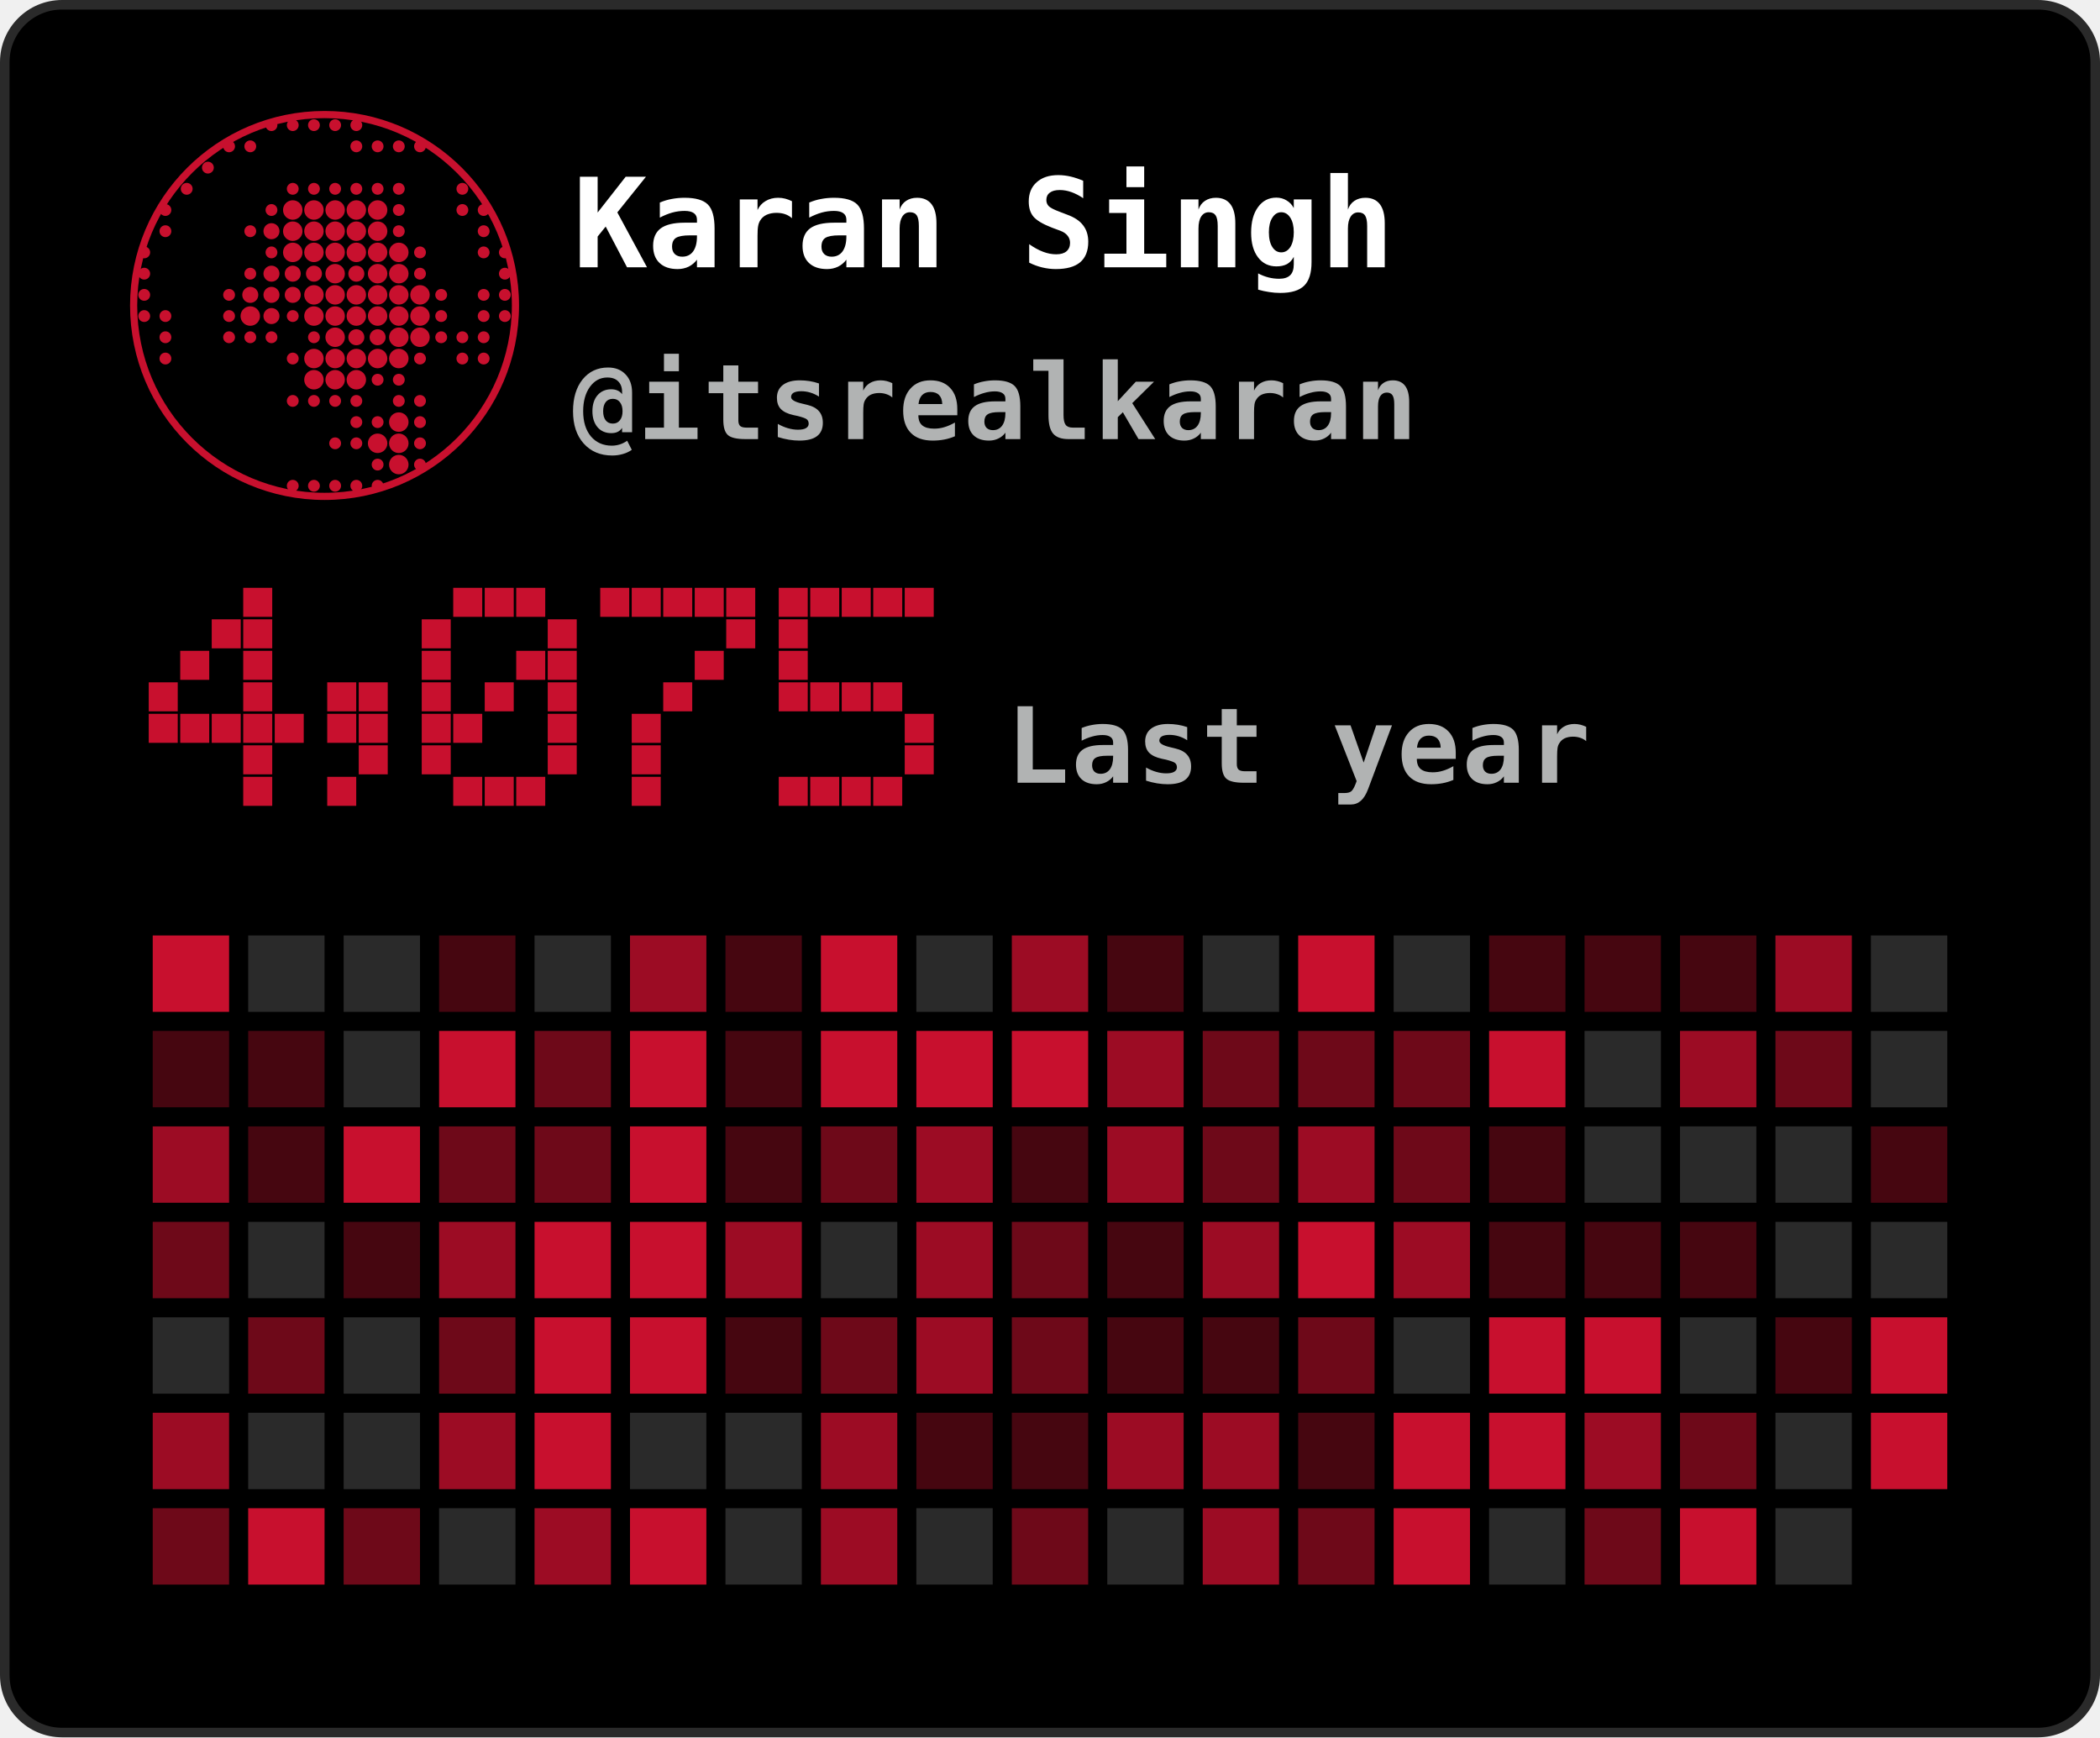
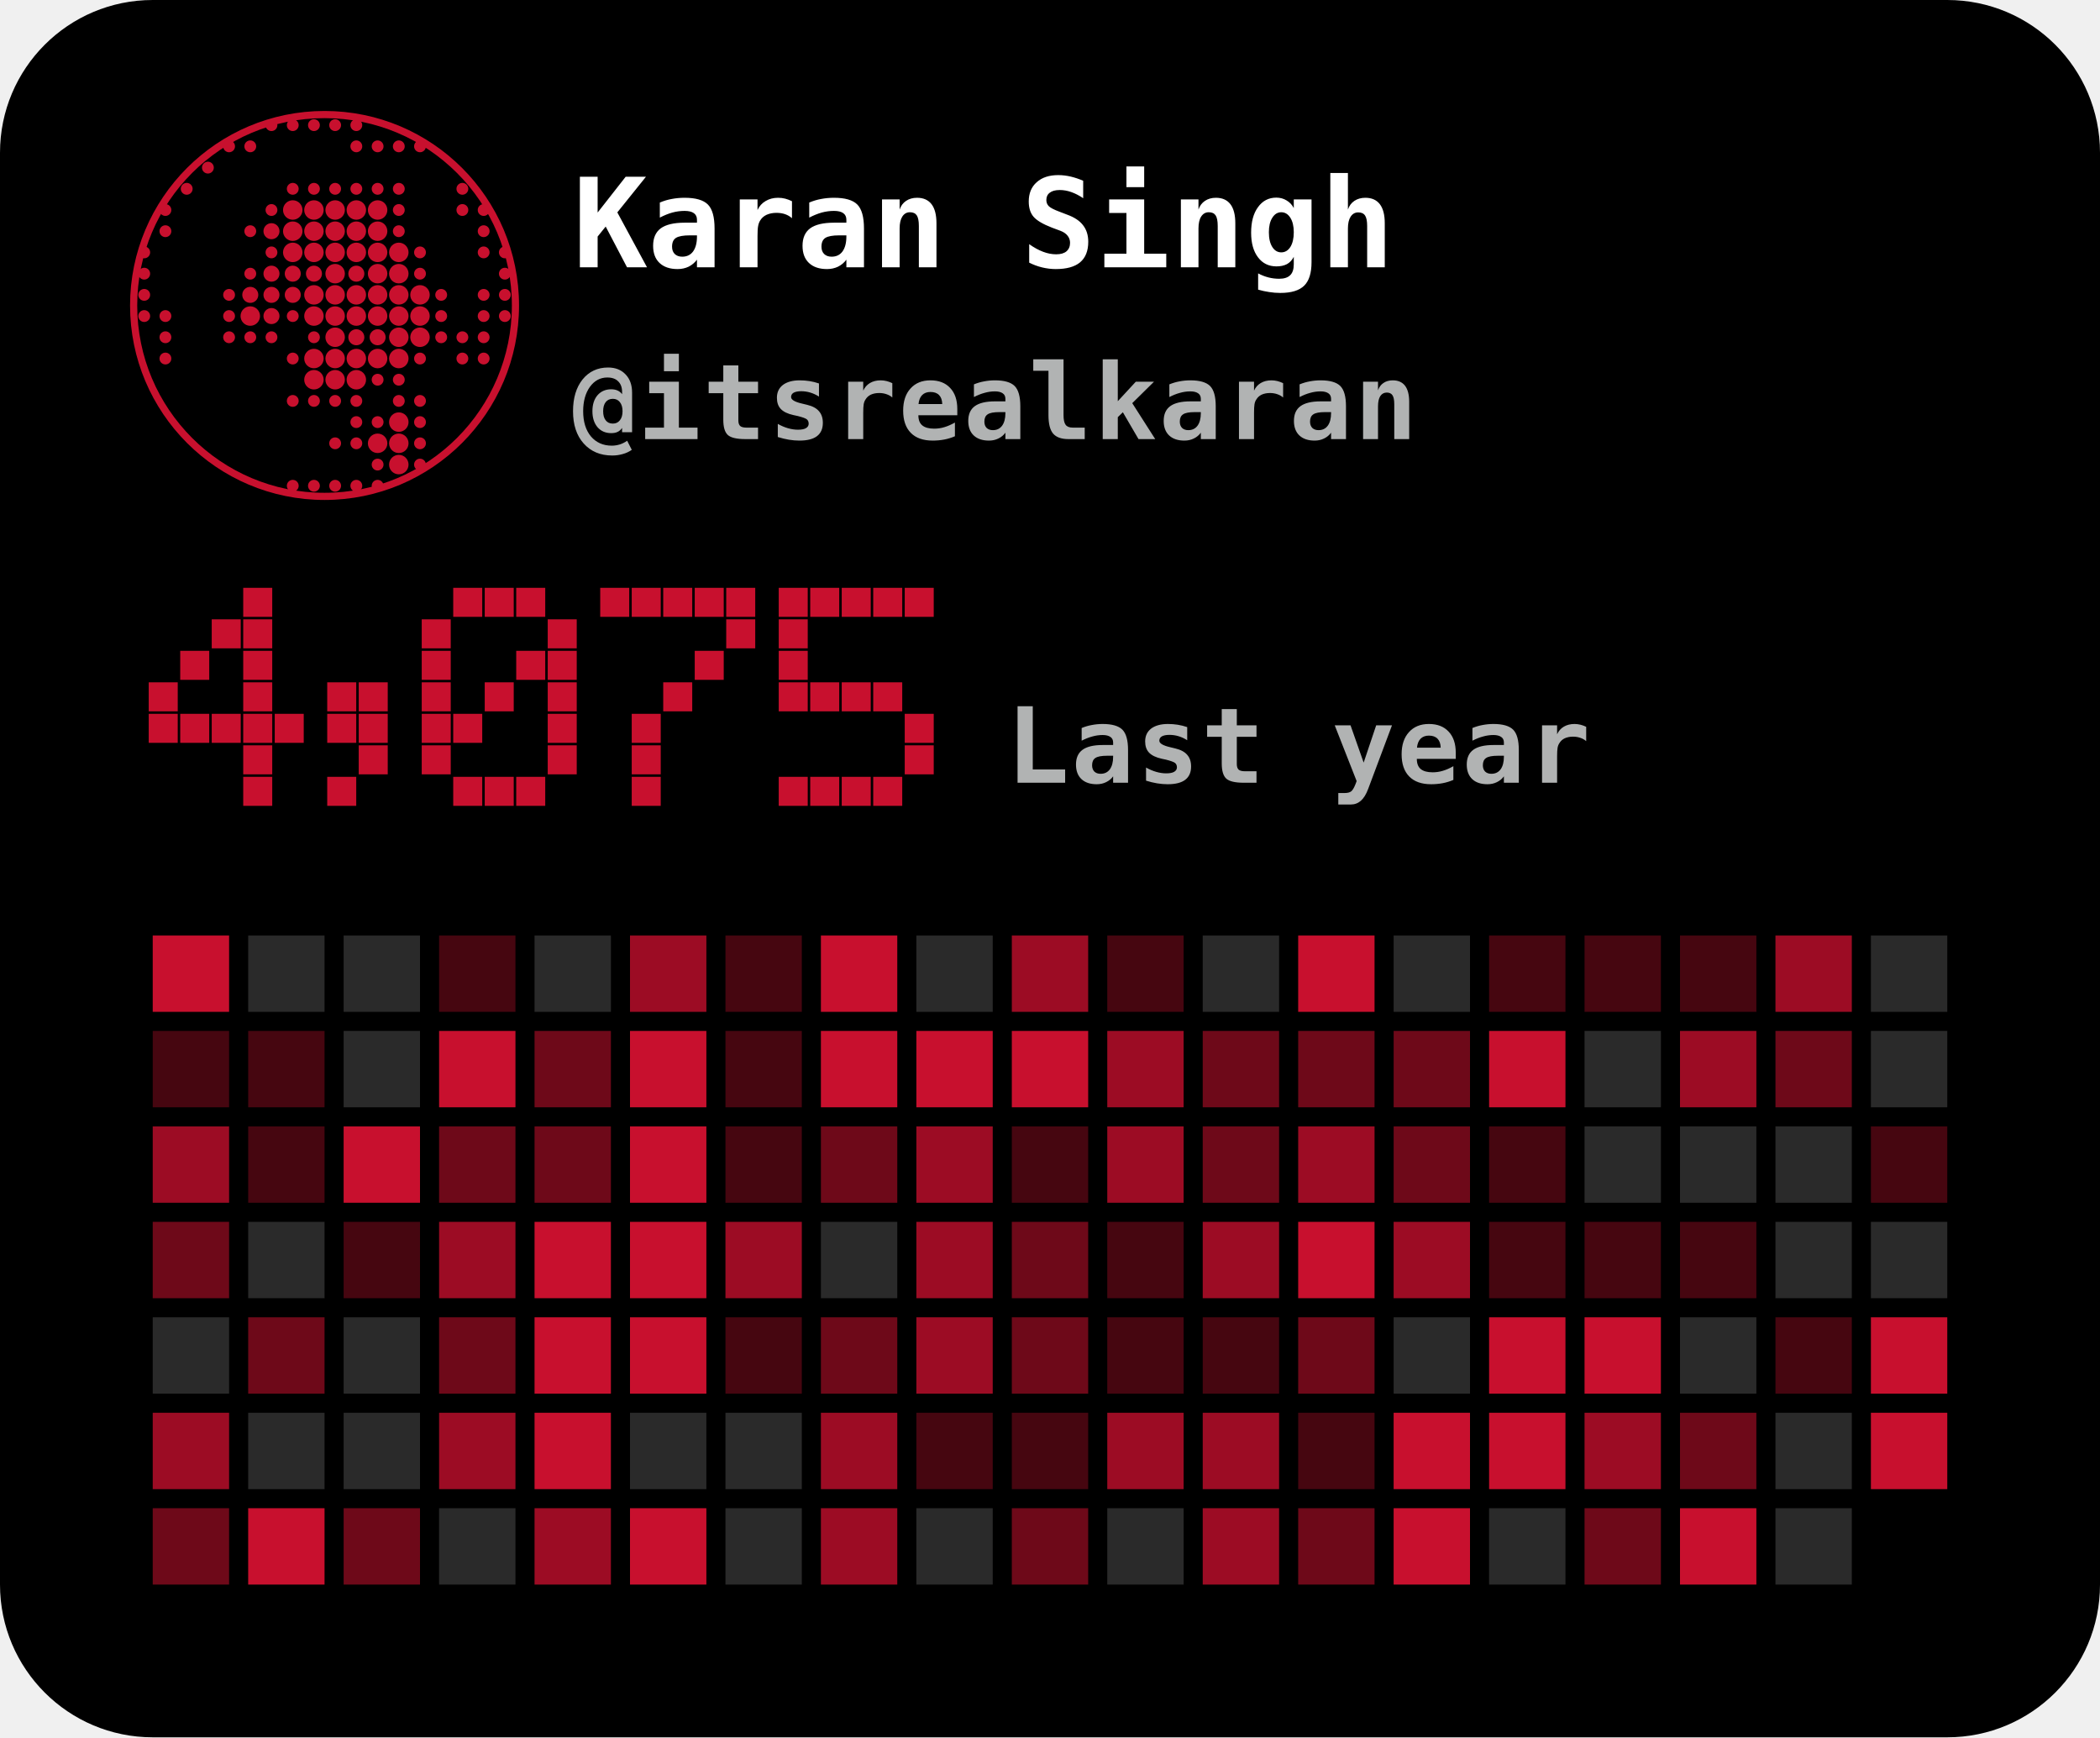
<svg xmlns="http://www.w3.org/2000/svg" width="220" height="182" viewBox="0 0 220 182" role="img">
-   <rect x="0.5" y="0.5" width="219" height="181" rx="6" fill="#000000" stroke="#2A2A2A" stroke-width="1" />
+   <rect width="220" height="182" rx="16" fill="#000000" />
  <rect x="14" y="14" width="0" height="0" fill="#C8102E" />
  <clipPath id="pfp">
    <circle cx="34.00" cy="32.00" r="20.00" />
  </clipPath>
  <g clip-path="url(#pfp)">
    <circle cx="21.78" cy="13.11" r="0.62" fill="#C8102E" />
    <circle cx="26.22" cy="13.11" r="0.62" fill="#C8102E" />
    <circle cx="28.44" cy="13.11" r="0.62" fill="#C8102E" />
    <circle cx="30.67" cy="13.11" r="0.62" fill="#C8102E" />
    <circle cx="32.89" cy="13.11" r="0.62" fill="#C8102E" />
    <circle cx="35.11" cy="13.11" r="0.62" fill="#C8102E" />
    <circle cx="37.33" cy="13.11" r="0.62" fill="#C8102E" />
    <circle cx="19.56" cy="15.33" r="0.62" fill="#C8102E" />
    <circle cx="21.78" cy="15.33" r="0.84" fill="#C8102E" />
    <circle cx="24.00" cy="15.33" r="0.62" fill="#C8102E" />
    <circle cx="26.22" cy="15.33" r="0.62" fill="#C8102E" />
    <circle cx="37.33" cy="15.33" r="0.62" fill="#C8102E" />
    <circle cx="39.56" cy="15.33" r="0.62" fill="#C8102E" />
    <circle cx="41.78" cy="15.33" r="0.62" fill="#C8102E" />
    <circle cx="44.00" cy="15.33" r="0.62" fill="#C8102E" />
    <circle cx="19.56" cy="17.56" r="0.62" fill="#C8102E" />
    <circle cx="21.78" cy="17.56" r="0.62" fill="#C8102E" />
    <circle cx="17.33" cy="19.78" r="0.62" fill="#C8102E" />
    <circle cx="19.56" cy="19.78" r="0.62" fill="#C8102E" />
    <circle cx="30.67" cy="19.78" r="0.62" fill="#C8102E" />
    <circle cx="32.89" cy="19.78" r="0.62" fill="#C8102E" />
    <circle cx="35.11" cy="19.78" r="0.62" fill="#C8102E" />
    <circle cx="37.33" cy="19.78" r="0.62" fill="#C8102E" />
    <circle cx="39.56" cy="19.78" r="0.62" fill="#C8102E" />
    <circle cx="41.78" cy="19.78" r="0.62" fill="#C8102E" />
    <circle cx="48.44" cy="19.78" r="0.62" fill="#C8102E" />
    <circle cx="17.33" cy="22.00" r="0.62" fill="#C8102E" />
    <circle cx="28.44" cy="22.00" r="0.62" fill="#C8102E" />
    <circle cx="30.67" cy="22.00" r="1.02" fill="#C8102E" />
    <circle cx="32.89" cy="22.00" r="1.02" fill="#C8102E" />
    <circle cx="35.11" cy="22.00" r="1.02" fill="#C8102E" />
    <circle cx="37.33" cy="22.00" r="1.02" fill="#C8102E" />
    <circle cx="39.56" cy="22.00" r="1.02" fill="#C8102E" />
    <circle cx="41.78" cy="22.00" r="0.62" fill="#C8102E" />
    <circle cx="48.44" cy="22.00" r="0.62" fill="#C8102E" />
    <circle cx="50.67" cy="22.00" r="0.62" fill="#C8102E" />
    <circle cx="15.11" cy="24.22" r="0.62" fill="#C8102E" />
    <circle cx="17.33" cy="24.22" r="0.62" fill="#C8102E" />
    <circle cx="26.22" cy="24.22" r="0.62" fill="#C8102E" />
    <circle cx="28.44" cy="24.22" r="0.84" fill="#C8102E" />
    <circle cx="30.67" cy="24.22" r="1.02" fill="#C8102E" />
    <circle cx="32.89" cy="24.22" r="1.02" fill="#C8102E" />
    <circle cx="35.11" cy="24.22" r="1.02" fill="#C8102E" />
    <circle cx="37.33" cy="24.22" r="1.02" fill="#C8102E" />
    <circle cx="39.56" cy="24.22" r="1.02" fill="#C8102E" />
    <circle cx="41.78" cy="24.22" r="0.62" fill="#C8102E" />
    <circle cx="50.67" cy="24.22" r="0.62" fill="#C8102E" />
    <circle cx="15.11" cy="26.44" r="0.62" fill="#C8102E" />
    <circle cx="28.44" cy="26.44" r="0.62" fill="#C8102E" />
    <circle cx="30.67" cy="26.44" r="1.02" fill="#C8102E" />
    <circle cx="32.89" cy="26.44" r="1.02" fill="#C8102E" />
    <circle cx="35.11" cy="26.44" r="1.02" fill="#C8102E" />
    <circle cx="37.33" cy="26.44" r="1.02" fill="#C8102E" />
    <circle cx="39.56" cy="26.44" r="1.02" fill="#C8102E" />
    <circle cx="41.78" cy="26.44" r="1.02" fill="#C8102E" />
    <circle cx="44.00" cy="26.44" r="0.62" fill="#C8102E" />
    <circle cx="50.67" cy="26.44" r="0.62" fill="#C8102E" />
    <circle cx="52.89" cy="26.44" r="0.62" fill="#C8102E" />
    <circle cx="15.11" cy="28.67" r="0.62" fill="#C8102E" />
    <circle cx="26.22" cy="28.67" r="0.62" fill="#C8102E" />
    <circle cx="28.44" cy="28.67" r="0.84" fill="#C8102E" />
    <circle cx="30.67" cy="28.67" r="0.84" fill="#C8102E" />
    <circle cx="32.89" cy="28.67" r="0.84" fill="#C8102E" />
    <circle cx="35.11" cy="28.67" r="1.02" fill="#C8102E" />
    <circle cx="37.33" cy="28.67" r="0.84" fill="#C8102E" />
    <circle cx="39.56" cy="28.67" r="1.02" fill="#C8102E" />
    <circle cx="41.78" cy="28.67" r="1.02" fill="#C8102E" />
    <circle cx="44.00" cy="28.67" r="0.62" fill="#C8102E" />
    <circle cx="52.89" cy="28.67" r="0.62" fill="#C8102E" />
    <circle cx="15.11" cy="30.89" r="0.62" fill="#C8102E" />
    <circle cx="24.00" cy="30.89" r="0.62" fill="#C8102E" />
    <circle cx="26.22" cy="30.89" r="0.84" fill="#C8102E" />
    <circle cx="28.44" cy="30.89" r="0.84" fill="#C8102E" />
    <circle cx="30.67" cy="30.89" r="0.84" fill="#C8102E" />
    <circle cx="32.89" cy="30.89" r="1.02" fill="#C8102E" />
    <circle cx="35.11" cy="30.89" r="1.02" fill="#C8102E" />
    <circle cx="37.33" cy="30.89" r="1.02" fill="#C8102E" />
    <circle cx="39.56" cy="30.89" r="1.02" fill="#C8102E" />
    <circle cx="41.78" cy="30.89" r="1.02" fill="#C8102E" />
    <circle cx="44.00" cy="30.89" r="1.02" fill="#C8102E" />
    <circle cx="46.22" cy="30.89" r="0.62" fill="#C8102E" />
    <circle cx="50.67" cy="30.89" r="0.62" fill="#C8102E" />
    <circle cx="52.89" cy="30.89" r="0.62" fill="#C8102E" />
    <circle cx="15.11" cy="33.11" r="0.62" fill="#C8102E" />
    <circle cx="17.33" cy="33.11" r="0.62" fill="#C8102E" />
    <circle cx="24.00" cy="33.11" r="0.62" fill="#C8102E" />
    <circle cx="26.22" cy="33.11" r="1.02" fill="#C8102E" />
    <circle cx="28.44" cy="33.11" r="0.84" fill="#C8102E" />
    <circle cx="30.67" cy="33.11" r="0.62" fill="#C8102E" />
    <circle cx="32.89" cy="33.11" r="1.02" fill="#C8102E" />
    <circle cx="35.11" cy="33.11" r="1.02" fill="#C8102E" />
    <circle cx="37.33" cy="33.11" r="1.02" fill="#C8102E" />
    <circle cx="39.56" cy="33.11" r="1.02" fill="#C8102E" />
    <circle cx="41.78" cy="33.11" r="1.02" fill="#C8102E" />
    <circle cx="44.00" cy="33.11" r="1.02" fill="#C8102E" />
    <circle cx="46.22" cy="33.11" r="0.62" fill="#C8102E" />
    <circle cx="50.67" cy="33.11" r="0.62" fill="#C8102E" />
    <circle cx="52.89" cy="33.11" r="0.62" fill="#C8102E" />
    <circle cx="17.33" cy="35.33" r="0.62" fill="#C8102E" />
    <circle cx="24.00" cy="35.33" r="0.62" fill="#C8102E" />
    <circle cx="26.22" cy="35.33" r="0.62" fill="#C8102E" />
    <circle cx="28.44" cy="35.33" r="0.62" fill="#C8102E" />
    <circle cx="32.89" cy="35.33" r="0.62" fill="#C8102E" />
    <circle cx="35.11" cy="35.33" r="1.02" fill="#C8102E" />
    <circle cx="37.33" cy="35.33" r="0.84" fill="#C8102E" />
    <circle cx="39.56" cy="35.33" r="0.84" fill="#C8102E" />
    <circle cx="41.78" cy="35.33" r="1.02" fill="#C8102E" />
    <circle cx="44.00" cy="35.33" r="1.02" fill="#C8102E" />
    <circle cx="46.22" cy="35.33" r="0.62" fill="#C8102E" />
    <circle cx="48.44" cy="35.33" r="0.62" fill="#C8102E" />
    <circle cx="50.67" cy="35.33" r="0.62" fill="#C8102E" />
    <circle cx="17.33" cy="37.56" r="0.62" fill="#C8102E" />
    <circle cx="30.67" cy="37.56" r="0.62" fill="#C8102E" />
    <circle cx="32.89" cy="37.56" r="1.02" fill="#C8102E" />
    <circle cx="35.11" cy="37.56" r="1.02" fill="#C8102E" />
    <circle cx="37.33" cy="37.56" r="1.02" fill="#C8102E" />
    <circle cx="39.56" cy="37.56" r="1.02" fill="#C8102E" />
    <circle cx="41.78" cy="37.56" r="1.02" fill="#C8102E" />
    <circle cx="44.00" cy="37.56" r="0.62" fill="#C8102E" />
    <circle cx="48.44" cy="37.56" r="0.62" fill="#C8102E" />
    <circle cx="50.67" cy="37.56" r="0.62" fill="#C8102E" />
    <circle cx="32.89" cy="39.78" r="1.02" fill="#C8102E" />
    <circle cx="35.11" cy="39.78" r="1.02" fill="#C8102E" />
    <circle cx="37.33" cy="39.78" r="1.02" fill="#C8102E" />
    <circle cx="39.56" cy="39.78" r="0.62" fill="#C8102E" />
    <circle cx="41.78" cy="39.78" r="0.62" fill="#C8102E" />
    <circle cx="30.67" cy="42.00" r="0.62" fill="#C8102E" />
    <circle cx="32.89" cy="42.00" r="0.62" fill="#C8102E" />
    <circle cx="35.11" cy="42.00" r="0.62" fill="#C8102E" />
    <circle cx="37.33" cy="42.00" r="0.62" fill="#C8102E" />
    <circle cx="41.78" cy="42.00" r="0.62" fill="#C8102E" />
    <circle cx="44.00" cy="42.00" r="0.62" fill="#C8102E" />
    <circle cx="37.33" cy="44.22" r="0.62" fill="#C8102E" />
    <circle cx="39.56" cy="44.22" r="0.62" fill="#C8102E" />
    <circle cx="41.78" cy="44.22" r="1.02" fill="#C8102E" />
    <circle cx="44.00" cy="44.22" r="0.62" fill="#C8102E" />
    <circle cx="35.11" cy="46.44" r="0.62" fill="#C8102E" />
    <circle cx="37.33" cy="46.44" r="0.62" fill="#C8102E" />
    <circle cx="39.56" cy="46.44" r="1.02" fill="#C8102E" />
    <circle cx="41.78" cy="46.44" r="1.02" fill="#C8102E" />
    <circle cx="44.00" cy="46.44" r="0.62" fill="#C8102E" />
    <circle cx="39.56" cy="48.67" r="0.62" fill="#C8102E" />
    <circle cx="41.78" cy="48.67" r="1.02" fill="#C8102E" />
    <circle cx="44.00" cy="48.67" r="0.62" fill="#C8102E" />
    <circle cx="30.67" cy="50.89" r="0.62" fill="#C8102E" />
    <circle cx="32.89" cy="50.89" r="0.62" fill="#C8102E" />
    <circle cx="35.11" cy="50.89" r="0.62" fill="#C8102E" />
    <circle cx="37.33" cy="50.89" r="0.62" fill="#C8102E" />
    <circle cx="39.56" cy="50.89" r="0.62" fill="#C8102E" />
    <circle cx="41.78" cy="50.89" r="0.62" fill="#C8102E" />
  </g>
  <circle cx="34.00" cy="32.00" r="20.00" fill="none" stroke="#C8102E" stroke-width="0.75" />
  <text x="60" y="28" fill="#FFFFFF" text-anchor="start" font-family="ui-monospace, Geist Mono, monospace" font-weight="700" font-size="13" letter-spacing="0" dominant-baseline="auto">Karan Singh</text>
  <text x="60" y="46" fill="#B1B3B3" text-anchor="start" font-family="ui-monospace, Geist Mono, monospace" font-weight="700" font-size="11" letter-spacing="0.2" dominant-baseline="auto">@itsrealkaran</text>
  <rect x="25.48" y="61.58" width="3.04" height="3.04" fill="#C8102E" />
  <rect x="22.18" y="64.88" width="3.04" height="3.04" fill="#C8102E" />
  <rect x="25.48" y="64.88" width="3.04" height="3.04" fill="#C8102E" />
  <rect x="18.88" y="68.18" width="3.04" height="3.04" fill="#C8102E" />
  <rect x="25.48" y="68.18" width="3.04" height="3.04" fill="#C8102E" />
  <rect x="15.58" y="71.48" width="3.04" height="3.04" fill="#C8102E" />
  <rect x="25.48" y="71.48" width="3.04" height="3.04" fill="#C8102E" />
  <rect x="15.58" y="74.78" width="3.04" height="3.04" fill="#C8102E" />
  <rect x="18.88" y="74.78" width="3.04" height="3.04" fill="#C8102E" />
  <rect x="22.18" y="74.78" width="3.04" height="3.04" fill="#C8102E" />
  <rect x="25.48" y="74.78" width="3.04" height="3.04" fill="#C8102E" />
  <rect x="28.78" y="74.78" width="3.04" height="3.04" fill="#C8102E" />
  <rect x="25.48" y="78.08" width="3.04" height="3.04" fill="#C8102E" />
  <rect x="25.48" y="81.38" width="3.04" height="3.04" fill="#C8102E" />
  <rect x="34.28" y="71.48" width="3.04" height="3.04" fill="#C8102E" />
  <rect x="37.58" y="71.48" width="3.04" height="3.04" fill="#C8102E" />
  <rect x="34.28" y="74.78" width="3.04" height="3.04" fill="#C8102E" />
  <rect x="37.58" y="74.78" width="3.04" height="3.04" fill="#C8102E" />
  <rect x="37.58" y="78.08" width="3.04" height="3.04" fill="#C8102E" />
  <rect x="34.28" y="81.38" width="3.04" height="3.04" fill="#C8102E" />
  <rect x="47.48" y="61.58" width="3.04" height="3.04" fill="#C8102E" />
  <rect x="50.78" y="61.58" width="3.04" height="3.04" fill="#C8102E" />
  <rect x="54.08" y="61.58" width="3.04" height="3.04" fill="#C8102E" />
  <rect x="44.18" y="64.88" width="3.04" height="3.04" fill="#C8102E" />
  <rect x="57.38" y="64.88" width="3.04" height="3.04" fill="#C8102E" />
  <rect x="44.18" y="68.18" width="3.04" height="3.04" fill="#C8102E" />
  <rect x="54.08" y="68.18" width="3.04" height="3.04" fill="#C8102E" />
  <rect x="57.38" y="68.18" width="3.04" height="3.04" fill="#C8102E" />
  <rect x="44.18" y="71.48" width="3.04" height="3.04" fill="#C8102E" />
  <rect x="50.78" y="71.48" width="3.04" height="3.04" fill="#C8102E" />
  <rect x="57.38" y="71.48" width="3.04" height="3.04" fill="#C8102E" />
  <rect x="44.18" y="74.78" width="3.04" height="3.04" fill="#C8102E" />
  <rect x="47.48" y="74.78" width="3.04" height="3.04" fill="#C8102E" />
  <rect x="57.38" y="74.78" width="3.04" height="3.04" fill="#C8102E" />
  <rect x="44.18" y="78.08" width="3.04" height="3.04" fill="#C8102E" />
  <rect x="57.38" y="78.08" width="3.04" height="3.04" fill="#C8102E" />
  <rect x="47.48" y="81.38" width="3.04" height="3.04" fill="#C8102E" />
  <rect x="50.78" y="81.38" width="3.04" height="3.04" fill="#C8102E" />
  <rect x="54.08" y="81.38" width="3.04" height="3.04" fill="#C8102E" />
  <rect x="62.88" y="61.58" width="3.04" height="3.04" fill="#C8102E" />
  <rect x="66.18" y="61.58" width="3.04" height="3.04" fill="#C8102E" />
  <rect x="69.48" y="61.58" width="3.04" height="3.04" fill="#C8102E" />
  <rect x="72.78" y="61.58" width="3.04" height="3.04" fill="#C8102E" />
  <rect x="76.08" y="61.58" width="3.04" height="3.04" fill="#C8102E" />
  <rect x="76.08" y="64.88" width="3.04" height="3.04" fill="#C8102E" />
  <rect x="72.78" y="68.18" width="3.04" height="3.04" fill="#C8102E" />
  <rect x="69.48" y="71.48" width="3.04" height="3.04" fill="#C8102E" />
  <rect x="66.18" y="74.78" width="3.04" height="3.04" fill="#C8102E" />
  <rect x="66.18" y="78.08" width="3.04" height="3.04" fill="#C8102E" />
  <rect x="66.18" y="81.38" width="3.04" height="3.04" fill="#C8102E" />
  <rect x="81.58" y="61.58" width="3.04" height="3.04" fill="#C8102E" />
  <rect x="84.88" y="61.58" width="3.04" height="3.04" fill="#C8102E" />
  <rect x="88.18" y="61.58" width="3.04" height="3.04" fill="#C8102E" />
  <rect x="91.48" y="61.58" width="3.04" height="3.04" fill="#C8102E" />
  <rect x="94.78" y="61.58" width="3.04" height="3.04" fill="#C8102E" />
  <rect x="81.58" y="64.88" width="3.04" height="3.04" fill="#C8102E" />
  <rect x="81.58" y="68.18" width="3.04" height="3.04" fill="#C8102E" />
  <rect x="81.58" y="71.48" width="3.04" height="3.04" fill="#C8102E" />
  <rect x="84.88" y="71.48" width="3.04" height="3.04" fill="#C8102E" />
  <rect x="88.18" y="71.48" width="3.04" height="3.04" fill="#C8102E" />
  <rect x="91.48" y="71.48" width="3.04" height="3.04" fill="#C8102E" />
  <rect x="94.78" y="74.78" width="3.04" height="3.04" fill="#C8102E" />
  <rect x="94.78" y="78.08" width="3.04" height="3.04" fill="#C8102E" />
  <rect x="81.58" y="81.38" width="3.04" height="3.04" fill="#C8102E" />
  <rect x="84.88" y="81.38" width="3.04" height="3.04" fill="#C8102E" />
  <rect x="88.18" y="81.38" width="3.04" height="3.04" fill="#C8102E" />
  <rect x="91.48" y="81.38" width="3.04" height="3.04" fill="#C8102E" />
  <text x="105.4" y="82.0" fill="#B1B3B3" text-anchor="start" font-family="ui-monospace, Geist Mono, monospace" font-weight="700" font-size="11" letter-spacing="0.2" dominant-baseline="auto">Last year</text>
  <rect x="16" y="98" width="8" height="8" fill="#C8102E" />
  <rect x="16" y="108" width="8" height="8" fill="#C8102E" opacity="0.35" />
  <rect x="16" y="118" width="8" height="8" fill="#C8102E" opacity="0.78" />
  <rect x="16" y="128" width="8" height="8" fill="#C8102E" opacity="0.55" />
  <rect x="16" y="138" width="8" height="8" fill="#2A2A2A" />
  <rect x="16" y="148" width="8" height="8" fill="#C8102E" opacity="0.78" />
  <rect x="16" y="158" width="8" height="8" fill="#C8102E" opacity="0.55" />
  <rect x="26" y="98" width="8" height="8" fill="#2A2A2A" />
  <rect x="26" y="108" width="8" height="8" fill="#C8102E" opacity="0.35" />
  <rect x="26" y="118" width="8" height="8" fill="#C8102E" opacity="0.35" />
  <rect x="26" y="128" width="8" height="8" fill="#2A2A2A" />
  <rect x="26" y="138" width="8" height="8" fill="#C8102E" opacity="0.55" />
  <rect x="26" y="148" width="8" height="8" fill="#2A2A2A" />
  <rect x="26" y="158" width="8" height="8" fill="#C8102E" />
  <rect x="36" y="98" width="8" height="8" fill="#2A2A2A" />
  <rect x="36" y="108" width="8" height="8" fill="#2A2A2A" />
  <rect x="36" y="118" width="8" height="8" fill="#C8102E" />
  <rect x="36" y="128" width="8" height="8" fill="#C8102E" opacity="0.35" />
  <rect x="36" y="138" width="8" height="8" fill="#2A2A2A" />
  <rect x="36" y="148" width="8" height="8" fill="#2A2A2A" />
  <rect x="36" y="158" width="8" height="8" fill="#C8102E" opacity="0.55" />
  <rect x="46" y="98" width="8" height="8" fill="#C8102E" opacity="0.35" />
  <rect x="46" y="108" width="8" height="8" fill="#C8102E" />
  <rect x="46" y="118" width="8" height="8" fill="#C8102E" opacity="0.55" />
  <rect x="46" y="128" width="8" height="8" fill="#C8102E" opacity="0.78" />
  <rect x="46" y="138" width="8" height="8" fill="#C8102E" opacity="0.55" />
  <rect x="46" y="148" width="8" height="8" fill="#C8102E" opacity="0.78" />
  <rect x="46" y="158" width="8" height="8" fill="#2A2A2A" />
  <rect x="56" y="98" width="8" height="8" fill="#2A2A2A" />
  <rect x="56" y="108" width="8" height="8" fill="#C8102E" opacity="0.55" />
  <rect x="56" y="118" width="8" height="8" fill="#C8102E" opacity="0.55" />
  <rect x="56" y="128" width="8" height="8" fill="#C8102E" />
  <rect x="56" y="138" width="8" height="8" fill="#C8102E" />
  <rect x="56" y="148" width="8" height="8" fill="#C8102E" />
  <rect x="56" y="158" width="8" height="8" fill="#C8102E" opacity="0.78" />
  <rect x="66" y="98" width="8" height="8" fill="#C8102E" opacity="0.78" />
  <rect x="66" y="108" width="8" height="8" fill="#C8102E" />
  <rect x="66" y="118" width="8" height="8" fill="#C8102E" />
  <rect x="66" y="128" width="8" height="8" fill="#C8102E" />
  <rect x="66" y="138" width="8" height="8" fill="#C8102E" />
  <rect x="66" y="148" width="8" height="8" fill="#2A2A2A" />
  <rect x="66" y="158" width="8" height="8" fill="#C8102E" />
  <rect x="76" y="98" width="8" height="8" fill="#C8102E" opacity="0.35" />
  <rect x="76" y="108" width="8" height="8" fill="#C8102E" opacity="0.35" />
  <rect x="76" y="118" width="8" height="8" fill="#C8102E" opacity="0.35" />
  <rect x="76" y="128" width="8" height="8" fill="#C8102E" opacity="0.78" />
  <rect x="76" y="138" width="8" height="8" fill="#C8102E" opacity="0.35" />
  <rect x="76" y="148" width="8" height="8" fill="#2A2A2A" />
  <rect x="76" y="158" width="8" height="8" fill="#2A2A2A" />
  <rect x="86" y="98" width="8" height="8" fill="#C8102E" />
  <rect x="86" y="108" width="8" height="8" fill="#C8102E" />
  <rect x="86" y="118" width="8" height="8" fill="#C8102E" opacity="0.55" />
  <rect x="86" y="128" width="8" height="8" fill="#2A2A2A" />
  <rect x="86" y="138" width="8" height="8" fill="#C8102E" opacity="0.55" />
  <rect x="86" y="148" width="8" height="8" fill="#C8102E" opacity="0.78" />
  <rect x="86" y="158" width="8" height="8" fill="#C8102E" opacity="0.78" />
  <rect x="96" y="98" width="8" height="8" fill="#2A2A2A" />
  <rect x="96" y="108" width="8" height="8" fill="#C8102E" />
  <rect x="96" y="118" width="8" height="8" fill="#C8102E" opacity="0.78" />
  <rect x="96" y="128" width="8" height="8" fill="#C8102E" opacity="0.78" />
  <rect x="96" y="138" width="8" height="8" fill="#C8102E" opacity="0.78" />
  <rect x="96" y="148" width="8" height="8" fill="#C8102E" opacity="0.35" />
  <rect x="96" y="158" width="8" height="8" fill="#2A2A2A" />
  <rect x="106" y="98" width="8" height="8" fill="#C8102E" opacity="0.78" />
  <rect x="106" y="108" width="8" height="8" fill="#C8102E" />
  <rect x="106" y="118" width="8" height="8" fill="#C8102E" opacity="0.35" />
  <rect x="106" y="128" width="8" height="8" fill="#C8102E" opacity="0.55" />
  <rect x="106" y="138" width="8" height="8" fill="#C8102E" opacity="0.55" />
  <rect x="106" y="148" width="8" height="8" fill="#C8102E" opacity="0.35" />
  <rect x="106" y="158" width="8" height="8" fill="#C8102E" opacity="0.55" />
  <rect x="116" y="98" width="8" height="8" fill="#C8102E" opacity="0.35" />
  <rect x="116" y="108" width="8" height="8" fill="#C8102E" opacity="0.78" />
  <rect x="116" y="118" width="8" height="8" fill="#C8102E" opacity="0.78" />
  <rect x="116" y="128" width="8" height="8" fill="#C8102E" opacity="0.35" />
  <rect x="116" y="138" width="8" height="8" fill="#C8102E" opacity="0.35" />
  <rect x="116" y="148" width="8" height="8" fill="#C8102E" opacity="0.78" />
  <rect x="116" y="158" width="8" height="8" fill="#2A2A2A" />
  <rect x="126" y="98" width="8" height="8" fill="#2A2A2A" />
  <rect x="126" y="108" width="8" height="8" fill="#C8102E" opacity="0.55" />
  <rect x="126" y="118" width="8" height="8" fill="#C8102E" opacity="0.55" />
  <rect x="126" y="128" width="8" height="8" fill="#C8102E" opacity="0.78" />
  <rect x="126" y="138" width="8" height="8" fill="#C8102E" opacity="0.35" />
  <rect x="126" y="148" width="8" height="8" fill="#C8102E" opacity="0.78" />
  <rect x="126" y="158" width="8" height="8" fill="#C8102E" opacity="0.78" />
  <rect x="136" y="98" width="8" height="8" fill="#C8102E" />
  <rect x="136" y="108" width="8" height="8" fill="#C8102E" opacity="0.55" />
  <rect x="136" y="118" width="8" height="8" fill="#C8102E" opacity="0.78" />
  <rect x="136" y="128" width="8" height="8" fill="#C8102E" />
  <rect x="136" y="138" width="8" height="8" fill="#C8102E" opacity="0.55" />
  <rect x="136" y="148" width="8" height="8" fill="#C8102E" opacity="0.35" />
  <rect x="136" y="158" width="8" height="8" fill="#C8102E" opacity="0.55" />
  <rect x="146" y="98" width="8" height="8" fill="#2A2A2A" />
  <rect x="146" y="108" width="8" height="8" fill="#C8102E" opacity="0.55" />
  <rect x="146" y="118" width="8" height="8" fill="#C8102E" opacity="0.55" />
  <rect x="146" y="128" width="8" height="8" fill="#C8102E" opacity="0.78" />
  <rect x="146" y="138" width="8" height="8" fill="#2A2A2A" />
  <rect x="146" y="148" width="8" height="8" fill="#C8102E" />
  <rect x="146" y="158" width="8" height="8" fill="#C8102E" />
  <rect x="156" y="98" width="8" height="8" fill="#C8102E" opacity="0.35" />
  <rect x="156" y="108" width="8" height="8" fill="#C8102E" />
  <rect x="156" y="118" width="8" height="8" fill="#C8102E" opacity="0.35" />
  <rect x="156" y="128" width="8" height="8" fill="#C8102E" opacity="0.35" />
  <rect x="156" y="138" width="8" height="8" fill="#C8102E" />
  <rect x="156" y="148" width="8" height="8" fill="#C8102E" />
  <rect x="156" y="158" width="8" height="8" fill="#2A2A2A" />
  <rect x="166" y="98" width="8" height="8" fill="#C8102E" opacity="0.35" />
  <rect x="166" y="108" width="8" height="8" fill="#2A2A2A" />
  <rect x="166" y="118" width="8" height="8" fill="#2A2A2A" />
  <rect x="166" y="128" width="8" height="8" fill="#C8102E" opacity="0.35" />
  <rect x="166" y="138" width="8" height="8" fill="#C8102E" />
  <rect x="166" y="148" width="8" height="8" fill="#C8102E" opacity="0.78" />
  <rect x="166" y="158" width="8" height="8" fill="#C8102E" opacity="0.55" />
  <rect x="176" y="98" width="8" height="8" fill="#C8102E" opacity="0.35" />
  <rect x="176" y="108" width="8" height="8" fill="#C8102E" opacity="0.78" />
  <rect x="176" y="118" width="8" height="8" fill="#2A2A2A" />
  <rect x="176" y="128" width="8" height="8" fill="#C8102E" opacity="0.35" />
  <rect x="176" y="138" width="8" height="8" fill="#2A2A2A" />
  <rect x="176" y="148" width="8" height="8" fill="#C8102E" opacity="0.55" />
  <rect x="176" y="158" width="8" height="8" fill="#C8102E" />
  <rect x="186" y="98" width="8" height="8" fill="#C8102E" opacity="0.78" />
  <rect x="186" y="108" width="8" height="8" fill="#C8102E" opacity="0.55" />
  <rect x="186" y="118" width="8" height="8" fill="#2A2A2A" />
  <rect x="186" y="128" width="8" height="8" fill="#2A2A2A" />
  <rect x="186" y="138" width="8" height="8" fill="#C8102E" opacity="0.35" />
  <rect x="186" y="148" width="8" height="8" fill="#2A2A2A" />
  <rect x="186" y="158" width="8" height="8" fill="#2A2A2A" />
  <rect x="196" y="98" width="8" height="8" fill="#2A2A2A" />
  <rect x="196" y="108" width="8" height="8" fill="#2A2A2A" />
  <rect x="196" y="118" width="8" height="8" fill="#C8102E" opacity="0.35" />
  <rect x="196" y="128" width="8" height="8" fill="#2A2A2A" />
  <rect x="196" y="138" width="8" height="8" fill="#C8102E" />
  <rect x="196" y="148" width="8" height="8" fill="#C8102E" />
</svg>
